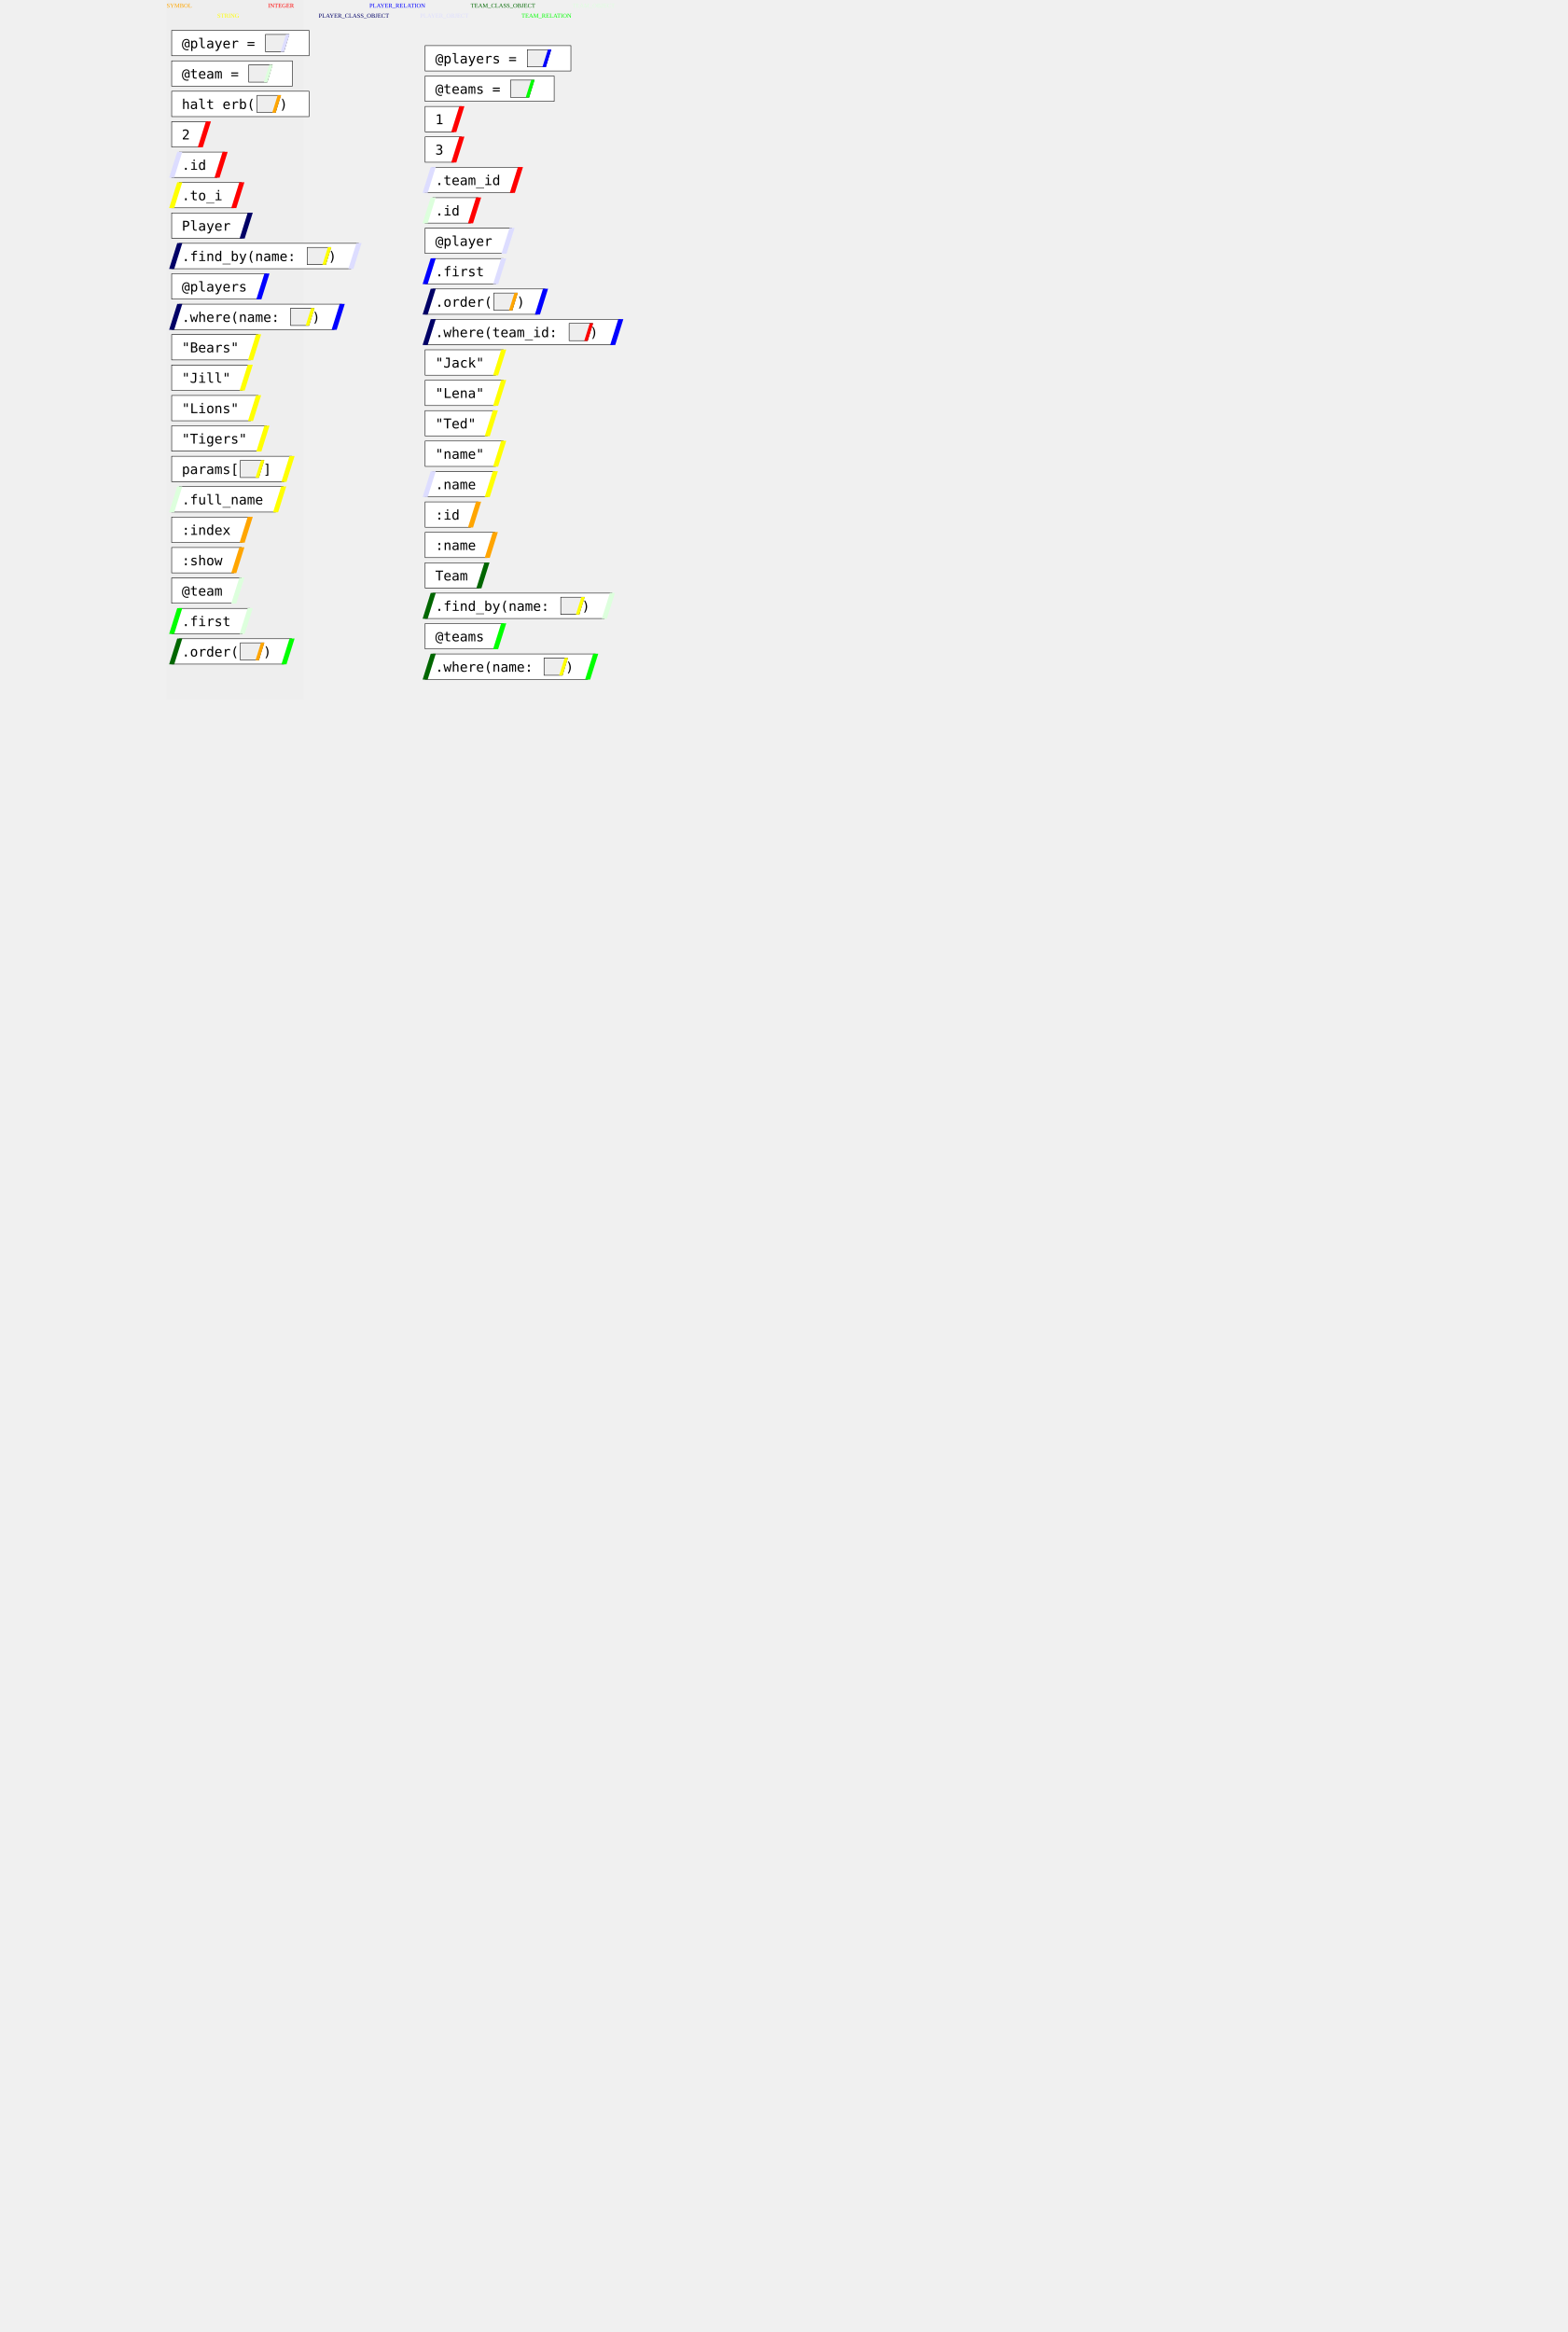
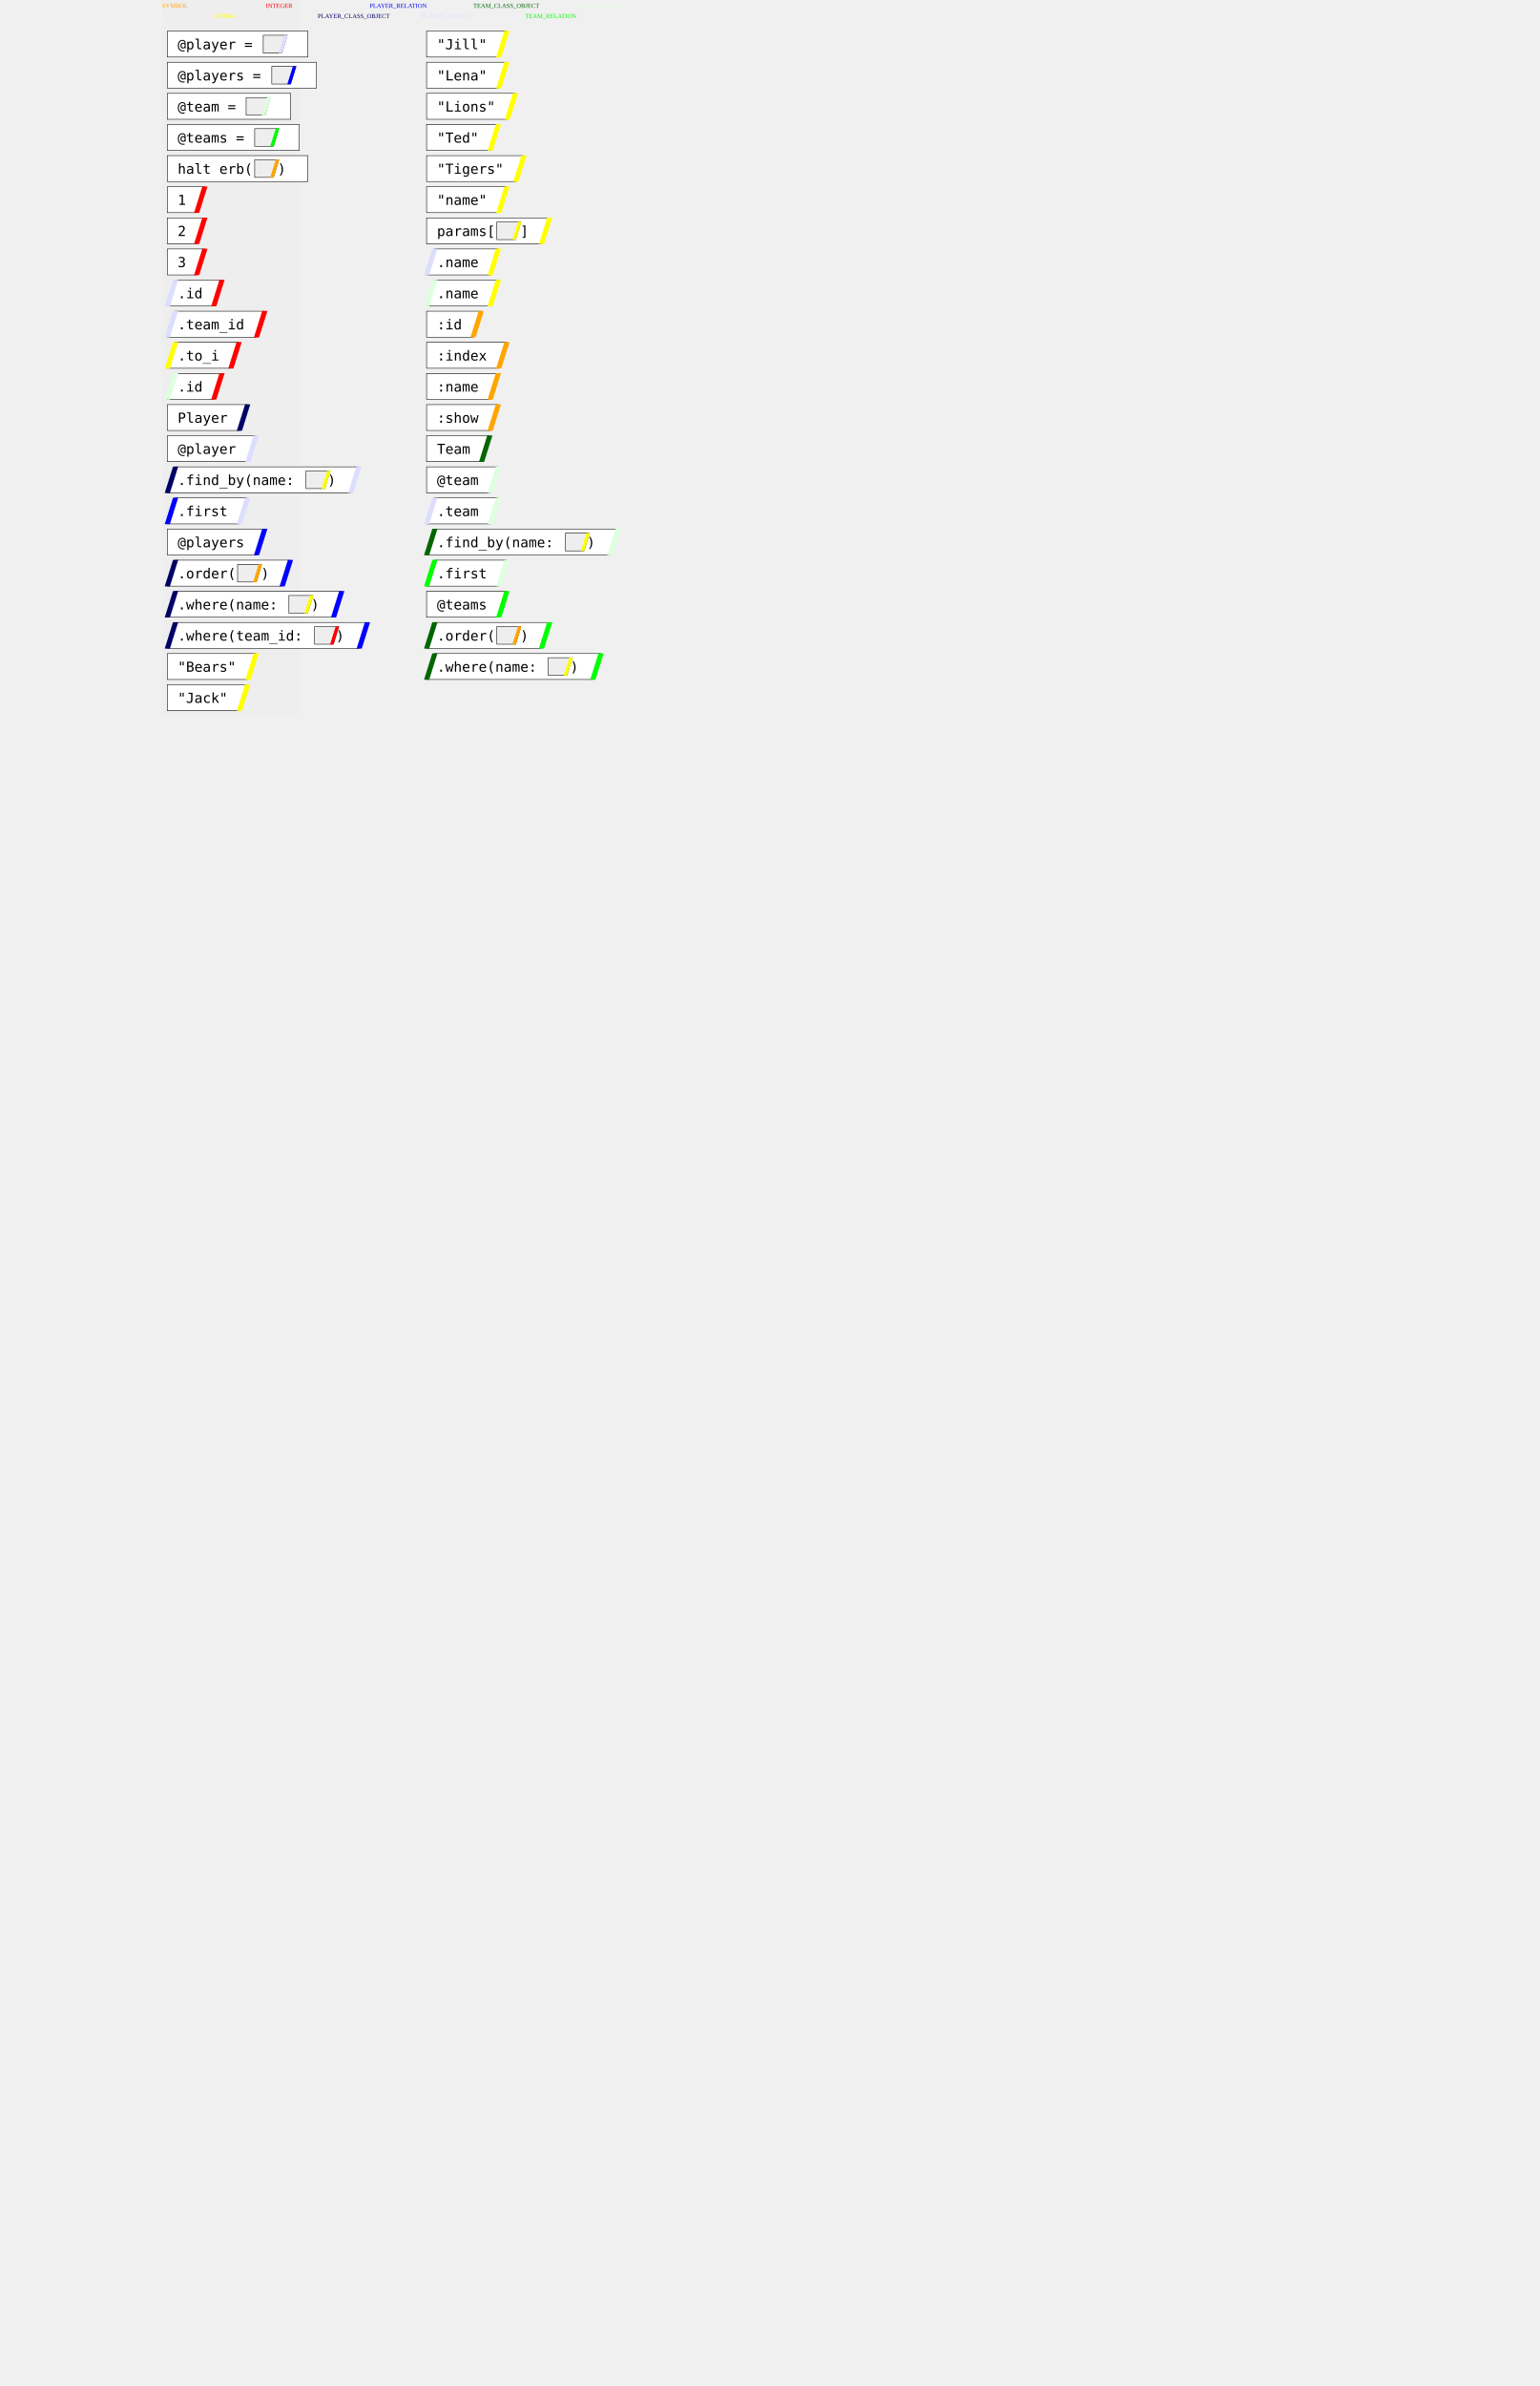
<svg xmlns="http://www.w3.org/2000/svg" version="1.1" transform="scale(0.3 0.3)" width="100%" height="1380.0">
  <style>

      .draggable {
        cursor: move;
      }
      .word {
        font-family: monospace;
        font-size: 20pt;
      }
  </style>
  <rect x="0" y="0" width="100%" height="100%" fill="#eee" />
  <g transform="translate(10 60.0)" class="draggable word">
    <polygon points="0,50.0 0.0,0 271.0,0 271.0,50.0" style="fill:white; stroke:black; stroke-width:1.0" />
    <text x="20.0" y="35.0">@player =    
</text>
    <g transform="translate(185.0 0)">
      <polygon points="0,8 0,42.0 36.15,42.0 46.35,8" style="fill:#eee; stroke:black; stroke-width:1.0" />
      <g transform="translate(33.25 8) scale(0.68 0.68)">
        <polygon points="-5,50.5 11.0,-0.5 21.0,-0.5 5,50.5" style="fill:#ddf" />
      </g>
    </g>
  </g>
-   <g transform="translate(510 90.0)" class="draggable word">
+   <g transform="translate(10 120.0)" class="draggable word">
    <polygon points="0,50.0 0.0,0 287.5,0 287.5,50.0" style="fill:white; stroke:black; stroke-width:1.0" />
    <text x="20.0" y="35.0">@players =    
</text>
    <g transform="translate(201.5 0)">
      <polygon points="0,8 0,42.0 36.15,42.0 46.35,8" style="fill:#eee; stroke:black; stroke-width:1.0" />
      <g transform="translate(33.25 8) scale(0.68 0.68)">
        <polygon points="-5,50.5 11.0,-0.5 21.0,-0.5 5,50.5" style="fill:#00f" />
      </g>
    </g>
  </g>
-   <g transform="translate(10 120.0)" class="draggable word">
+   <g transform="translate(10 180.0)" class="draggable word">
    <polygon points="0,50.0 0.0,0 238.0,0 238.0,50.0" style="fill:white; stroke:black; stroke-width:1.0" />
    <text x="20.0" y="35.0">@team =    
</text>
    <g transform="translate(152.0 0)">
      <polygon points="0,8 0,42.0 36.15,42.0 46.35,8" style="fill:#eee; stroke:black; stroke-width:1.0" />
      <g transform="translate(33.25 8) scale(0.68 0.68)">
        <polygon points="-5,50.5 11.0,-0.5 21.0,-0.5 5,50.5" style="fill:#dfd" />
      </g>
    </g>
  </g>
-   <g transform="translate(510 150.0)" class="draggable word">
+   <g transform="translate(10 240.0)" class="draggable word">
    <polygon points="0,50.0 0.0,0 254.5,0 254.5,50.0" style="fill:white; stroke:black; stroke-width:1.0" />
    <text x="20.0" y="35.0">@teams =    
</text>
    <g transform="translate(168.5 0)">
      <polygon points="0,8 0,42.0 36.15,42.0 46.35,8" style="fill:#eee; stroke:black; stroke-width:1.0" />
      <g transform="translate(33.25 8) scale(0.68 0.68)">
        <polygon points="-5,50.5 11.0,-0.5 21.0,-0.5 5,50.5" style="fill:#0f0" />
      </g>
    </g>
  </g>
-   <g transform="translate(10 180.0)" class="draggable word">
+   <g transform="translate(10 300.0)" class="draggable word">
    <polygon points="0,50.0 0.0,0 271.0,0 271.0,50.0" style="fill:white; stroke:black; stroke-width:1.0" />
    <text x="20.0" y="35.0">halt erb(   )
</text>
    <g transform="translate(168.5 0)">
      <polygon points="0,8 0,42.0 36.15,42.0 46.35,8" style="fill:#eee; stroke:black; stroke-width:1.0" />
      <g transform="translate(33.25 8) scale(0.68 0.68)">
        <polygon points="-5,50.5 11.0,-0.5 21.0,-0.5 5,50.5" style="fill:orange" />
      </g>
    </g>
  </g>
-   <g transform="translate(510 210.0)" class="draggable word">
+   <g transform="translate(10 360.0)" class="draggable word">
    <polygon points="0,50.0 0.0,0 71.5,0 56.5,50.0" style="fill:white; stroke:black; stroke-width:1.0" />
    <g transform="translate(56.5 0)">
      <polygon points="-5,50.5 11.0,-0.5 21.0,-0.5 5,50.5" style="fill:red" />
    </g>
    <text x="20.0" y="35.0">1</text>
  </g>
-   <g transform="translate(10 240.0)" class="draggable word">
+   <g transform="translate(10 420.0)" class="draggable word">
    <polygon points="0,50.0 0.0,0 71.5,0 56.5,50.0" style="fill:white; stroke:black; stroke-width:1.0" />
    <g transform="translate(56.5 0)">
      <polygon points="-5,50.5 11.0,-0.5 21.0,-0.5 5,50.5" style="fill:red" />
    </g>
    <text x="20.0" y="35.0">2</text>
  </g>
-   <g transform="translate(510 270.0)" class="draggable word">
+   <g transform="translate(10 480.0)" class="draggable word">
    <polygon points="0,50.0 0.0,0 71.5,0 56.5,50.0" style="fill:white; stroke:black; stroke-width:1.0" />
    <g transform="translate(56.5 0)">
      <polygon points="-5,50.5 11.0,-0.5 21.0,-0.5 5,50.5" style="fill:red" />
    </g>
    <text x="20.0" y="35.0">3</text>
  </g>
-   <g transform="translate(10 300.0)" class="draggable word">
+   <g transform="translate(10 540.0)" class="draggable word">
    <polygon points="0,50.0 15.0,0 104.5,0 89.5,50.0" style="fill:white; stroke:black; stroke-width:1.0" />
    <polygon points="-5,50.5 11.0,-0.5 21.0,-0.5 5,50.5" style="fill:#ddf" />
    <g transform="translate(89.5 0)">
      <polygon points="-5,50.5 11.0,-0.5 21.0,-0.5 5,50.5" style="fill:red" />
    </g>
    <text x="20.0" y="35.0">.id</text>
  </g>
-   <g transform="translate(510 330.0)" class="draggable word">
+   <g transform="translate(10 600.0)" class="draggable word">
    <polygon points="0,50.0 15.0,0 187.0,0 172.0,50.0" style="fill:white; stroke:black; stroke-width:1.0" />
    <polygon points="-5,50.5 11.0,-0.5 21.0,-0.5 5,50.5" style="fill:#ddf" />
    <g transform="translate(172.0 0)">
      <polygon points="-5,50.5 11.0,-0.5 21.0,-0.5 5,50.5" style="fill:red" />
    </g>
    <text x="20.0" y="35.0">.team_id</text>
  </g>
-   <g transform="translate(10 360.0)" class="draggable word">
+   <g transform="translate(10 660.0)" class="draggable word">
    <polygon points="0,50.0 15.0,0 137.5,0 122.5,50.0" style="fill:white; stroke:black; stroke-width:1.0" />
    <polygon points="-5,50.5 11.0,-0.5 21.0,-0.5 5,50.5" style="fill:yellow" />
    <g transform="translate(122.5 0)">
      <polygon points="-5,50.5 11.0,-0.5 21.0,-0.5 5,50.5" style="fill:red" />
    </g>
    <text x="20.0" y="35.0">.to_i</text>
  </g>
-   <g transform="translate(510 390.0)" class="draggable word">
+   <g transform="translate(10 720.0)" class="draggable word">
    <polygon points="0,50.0 15.0,0 104.5,0 89.5,50.0" style="fill:white; stroke:black; stroke-width:1.0" />
    <polygon points="-5,50.5 11.0,-0.5 21.0,-0.5 5,50.5" style="fill:#dfd" />
    <g transform="translate(89.5 0)">
      <polygon points="-5,50.5 11.0,-0.5 21.0,-0.5 5,50.5" style="fill:red" />
    </g>
    <text x="20.0" y="35.0">.id</text>
  </g>
-   <g transform="translate(10 420.0)" class="draggable word">
+   <g transform="translate(10 780.0)" class="draggable word">
    <polygon points="0,50.0 0.0,0 154.0,0 139.0,50.0" style="fill:white; stroke:black; stroke-width:1.0" />
    <g transform="translate(139.0 0)">
      <polygon points="-5,50.5 11.0,-0.5 21.0,-0.5 5,50.5" style="fill:#006" />
    </g>
    <text x="20.0" y="35.0">Player</text>
  </g>
-   <g transform="translate(510 450.0)" class="draggable word">
+   <g transform="translate(10 840.0)" class="draggable word">
    <polygon points="0,50.0 0.0,0 170.5,0 155.5,50.0" style="fill:white; stroke:black; stroke-width:1.0" />
    <g transform="translate(155.5 0)">
      <polygon points="-5,50.5 11.0,-0.5 21.0,-0.5 5,50.5" style="fill:#ddf" />
    </g>
    <text x="20.0" y="35.0">@player</text>
  </g>
-   <g transform="translate(10 480.0)" class="draggable word">
+   <g transform="translate(10 900.0)" class="draggable word">
    <polygon points="0,50.0 15.0,0 368.5,0 353.5,50.0" style="fill:white; stroke:black; stroke-width:1.0" />
    <polygon points="-5,50.5 11.0,-0.5 21.0,-0.5 5,50.5" style="fill:#006" />
    <g transform="translate(353.5 0)">
      <polygon points="-5,50.5 11.0,-0.5 21.0,-0.5 5,50.5" style="fill:#ddf" />
    </g>
    <text x="20.0" y="35.0">.find_by(name:    )</text>
    <g transform="translate(267.5 0)">
      <polygon points="0,8 0,42.0 36.15,42.0 46.35,8" style="fill:#eee; stroke:black; stroke-width:1.0" />
      <g transform="translate(33.25 8) scale(0.68 0.68)">
        <polygon points="-5,50.5 11.0,-0.5 21.0,-0.5 5,50.5" style="fill:yellow" />
      </g>
    </g>
  </g>
-   <g transform="translate(510 510.0)" class="draggable word">
+   <g transform="translate(10 960.0)" class="draggable word">
    <polygon points="0,50.0 15.0,0 154.0,0 139.0,50.0" style="fill:white; stroke:black; stroke-width:1.0" />
    <polygon points="-5,50.5 11.0,-0.5 21.0,-0.5 5,50.5" style="fill:#00f" />
    <g transform="translate(139.0 0)">
      <polygon points="-5,50.5 11.0,-0.5 21.0,-0.5 5,50.5" style="fill:#ddf" />
    </g>
    <text x="20.0" y="35.0">.first</text>
  </g>
-   <g transform="translate(10 540.0)" class="draggable word">
+   <g transform="translate(10 1020.0)" class="draggable word">
    <polygon points="0,50.0 0.0,0 187.0,0 172.0,50.0" style="fill:white; stroke:black; stroke-width:1.0" />
    <g transform="translate(172.0 0)">
      <polygon points="-5,50.5 11.0,-0.5 21.0,-0.5 5,50.5" style="fill:#00f" />
    </g>
    <text x="20.0" y="35.0">@players</text>
  </g>
-   <g transform="translate(510 570.0)" class="draggable word">
+   <g transform="translate(10 1080.0)" class="draggable word">
    <polygon points="0,50.0 15.0,0 236.5,0 221.5,50.0" style="fill:white; stroke:black; stroke-width:1.0" />
    <polygon points="-5,50.5 11.0,-0.5 21.0,-0.5 5,50.5" style="fill:#006" />
    <g transform="translate(221.5 0)">
      <polygon points="-5,50.5 11.0,-0.5 21.0,-0.5 5,50.5" style="fill:#00f" />
    </g>
    <text x="20.0" y="35.0">.order(   )</text>
    <g transform="translate(135.5 0)">
      <polygon points="0,8 0,42.0 36.15,42.0 46.35,8" style="fill:#eee; stroke:black; stroke-width:1.0" />
      <g transform="translate(33.25 8) scale(0.68 0.68)">
        <polygon points="-5,50.5 11.0,-0.5 21.0,-0.5 5,50.5" style="fill:orange" />
      </g>
    </g>
  </g>
-   <g transform="translate(10 600.0)" class="draggable word">
+   <g transform="translate(10 1140.0)" class="draggable word">
    <polygon points="0,50.0 15.0,0 335.5,0 320.5,50.0" style="fill:white; stroke:black; stroke-width:1.0" />
    <polygon points="-5,50.5 11.0,-0.5 21.0,-0.5 5,50.5" style="fill:#006" />
    <g transform="translate(320.5 0)">
      <polygon points="-5,50.5 11.0,-0.5 21.0,-0.5 5,50.5" style="fill:#00f" />
    </g>
    <text x="20.0" y="35.0">.where(name:    )</text>
    <g transform="translate(234.5 0)">
      <polygon points="0,8 0,42.0 36.15,42.0 46.35,8" style="fill:#eee; stroke:black; stroke-width:1.0" />
      <g transform="translate(33.25 8) scale(0.68 0.68)">
        <polygon points="-5,50.5 11.0,-0.5 21.0,-0.5 5,50.5" style="fill:yellow" />
      </g>
    </g>
  </g>
-   <g transform="translate(510 630.0)" class="draggable word">
+   <g transform="translate(10 1200.0)" class="draggable word">
    <polygon points="0,50.0 15.0,0 385.0,0 370.0,50.0" style="fill:white; stroke:black; stroke-width:1.0" />
    <polygon points="-5,50.5 11.0,-0.5 21.0,-0.5 5,50.5" style="fill:#006" />
    <g transform="translate(370.0 0)">
      <polygon points="-5,50.5 11.0,-0.5 21.0,-0.5 5,50.5" style="fill:#00f" />
    </g>
    <text x="20.0" y="35.0">.where(team_id:    )</text>
    <g transform="translate(284.0 0)">
      <polygon points="0,8 0,42.0 36.15,42.0 46.35,8" style="fill:#eee; stroke:black; stroke-width:1.0" />
      <g transform="translate(33.25 8) scale(0.68 0.68)">
        <polygon points="-5,50.5 11.0,-0.5 21.0,-0.5 5,50.5" style="fill:red" />
      </g>
    </g>
  </g>
-   <g transform="translate(10 660.0)" class="draggable word">
+   <g transform="translate(10 1260.0)" class="draggable word">
    <polygon points="0,50.0 0.0,0 170.5,0 155.5,50.0" style="fill:white; stroke:black; stroke-width:1.0" />
    <g transform="translate(155.5 0)">
      <polygon points="-5,50.5 11.0,-0.5 21.0,-0.5 5,50.5" style="fill:yellow" />
    </g>
    <text x="20.0" y="35.0">"Bears"</text>
  </g>
-   <g transform="translate(510 690.0)" class="draggable word">
+   <g transform="translate(10 1320.0)" class="draggable word">
    <polygon points="0,50.0 0.0,0 154.0,0 139.0,50.0" style="fill:white; stroke:black; stroke-width:1.0" />
    <g transform="translate(139.0 0)">
      <polygon points="-5,50.5 11.0,-0.5 21.0,-0.5 5,50.5" style="fill:yellow" />
    </g>
    <text x="20.0" y="35.0">"Jack"</text>
  </g>
-   <g transform="translate(10 720.0)" class="draggable word">
+   <g transform="translate(510 60.0)" class="draggable word">
    <polygon points="0,50.0 0.0,0 154.0,0 139.0,50.0" style="fill:white; stroke:black; stroke-width:1.0" />
    <g transform="translate(139.0 0)">
      <polygon points="-5,50.5 11.0,-0.5 21.0,-0.5 5,50.5" style="fill:yellow" />
    </g>
    <text x="20.0" y="35.0">"Jill"</text>
  </g>
-   <g transform="translate(510 750.0)" class="draggable word">
+   <g transform="translate(510 120.0)" class="draggable word">
    <polygon points="0,50.0 0.0,0 154.0,0 139.0,50.0" style="fill:white; stroke:black; stroke-width:1.0" />
    <g transform="translate(139.0 0)">
      <polygon points="-5,50.5 11.0,-0.5 21.0,-0.5 5,50.5" style="fill:yellow" />
    </g>
    <text x="20.0" y="35.0">"Lena"</text>
  </g>
-   <g transform="translate(10 780.0)" class="draggable word">
+   <g transform="translate(510 180.0)" class="draggable word">
    <polygon points="0,50.0 0.0,0 170.5,0 155.5,50.0" style="fill:white; stroke:black; stroke-width:1.0" />
    <g transform="translate(155.5 0)">
      <polygon points="-5,50.5 11.0,-0.5 21.0,-0.5 5,50.5" style="fill:yellow" />
    </g>
    <text x="20.0" y="35.0">"Lions"</text>
  </g>
-   <g transform="translate(510 810.0)" class="draggable word">
+   <g transform="translate(510 240.0)" class="draggable word">
    <polygon points="0,50.0 0.0,0 137.5,0 122.5,50.0" style="fill:white; stroke:black; stroke-width:1.0" />
    <g transform="translate(122.5 0)">
      <polygon points="-5,50.5 11.0,-0.5 21.0,-0.5 5,50.5" style="fill:yellow" />
    </g>
    <text x="20.0" y="35.0">"Ted"</text>
  </g>
-   <g transform="translate(10 840.0)" class="draggable word">
+   <g transform="translate(510 300.0)" class="draggable word">
    <polygon points="0,50.0 0.0,0 187.0,0 172.0,50.0" style="fill:white; stroke:black; stroke-width:1.0" />
    <g transform="translate(172.0 0)">
      <polygon points="-5,50.5 11.0,-0.5 21.0,-0.5 5,50.5" style="fill:yellow" />
    </g>
    <text x="20.0" y="35.0">"Tigers"</text>
  </g>
-   <g transform="translate(510 870.0)" class="draggable word">
+   <g transform="translate(510 360.0)" class="draggable word">
    <polygon points="0,50.0 0.0,0 154.0,0 139.0,50.0" style="fill:white; stroke:black; stroke-width:1.0" />
    <g transform="translate(139.0 0)">
      <polygon points="-5,50.5 11.0,-0.5 21.0,-0.5 5,50.5" style="fill:yellow" />
    </g>
    <text x="20.0" y="35.0">"name"</text>
  </g>
-   <g transform="translate(10 900.0)" class="draggable word">
+   <g transform="translate(510 420.0)" class="draggable word">
    <polygon points="0,50.0 0.0,0 236.5,0 221.5,50.0" style="fill:white; stroke:black; stroke-width:1.0" />
    <g transform="translate(221.5 0)">
      <polygon points="-5,50.5 11.0,-0.5 21.0,-0.5 5,50.5" style="fill:yellow" />
    </g>
    <text x="20.0" y="35.0">params[   ]</text>
    <g transform="translate(135.5 0)">
      <polygon points="0,8 0,42.0 36.15,42.0 46.35,8" style="fill:#eee; stroke:black; stroke-width:1.0" />
      <g transform="translate(33.25 8) scale(0.68 0.68)">
        <polygon points="-5,50.5 11.0,-0.5 21.0,-0.5 5,50.5" style="fill:yellow" />
      </g>
    </g>
  </g>
-   <g transform="translate(510 930.0)" class="draggable word">
+   <g transform="translate(510 480.0)" class="draggable word">
    <polygon points="0,50.0 15.0,0 137.5,0 122.5,50.0" style="fill:white; stroke:black; stroke-width:1.0" />
    <polygon points="-5,50.5 11.0,-0.5 21.0,-0.5 5,50.5" style="fill:#ddf" />
    <g transform="translate(122.5 0)">
      <polygon points="-5,50.5 11.0,-0.5 21.0,-0.5 5,50.5" style="fill:yellow" />
    </g>
    <text x="20.0" y="35.0">.name</text>
  </g>
-   <g transform="translate(10 960.0)" class="draggable word">
-     <polygon points="0,50.0 15.0,0 220.0,0 205.0,50.0" style="fill:white; stroke:black; stroke-width:1.0" />
+   <g transform="translate(510 540.0)" class="draggable word">
+     <polygon points="0,50.0 15.0,0 137.5,0 122.5,50.0" style="fill:white; stroke:black; stroke-width:1.0" />
    <polygon points="-5,50.5 11.0,-0.5 21.0,-0.5 5,50.5" style="fill:#dfd" />
-     <g transform="translate(205.0 0)">
-       <polygon points="-5,50.5 11.0,-0.5 21.0,-0.5 5,50.5" style="fill:yellow" />
-     </g>
-     <text x="20.0" y="35.0">.full_name</text>
-   </g>
-   <g transform="translate(510 990.0)" class="draggable word">
+     <g transform="translate(122.5 0)">
+       <polygon points="-5,50.5 11.0,-0.5 21.0,-0.5 5,50.5" style="fill:yellow" />
+     </g>
+     <text x="20.0" y="35.0">.name</text>
+   </g>
+   <g transform="translate(510 600.0)" class="draggable word">
    <polygon points="0,50.0 0.0,0 104.5,0 89.5,50.0" style="fill:white; stroke:black; stroke-width:1.0" />
    <g transform="translate(89.5 0)">
      <polygon points="-5,50.5 11.0,-0.5 21.0,-0.5 5,50.5" style="fill:orange" />
    </g>
    <text x="20.0" y="35.0">:id</text>
  </g>
-   <g transform="translate(10 1020.0)" class="draggable word">
+   <g transform="translate(510 660.0)" class="draggable word">
    <polygon points="0,50.0 0.0,0 154.0,0 139.0,50.0" style="fill:white; stroke:black; stroke-width:1.0" />
    <g transform="translate(139.0 0)">
      <polygon points="-5,50.5 11.0,-0.5 21.0,-0.5 5,50.5" style="fill:orange" />
    </g>
    <text x="20.0" y="35.0">:index</text>
  </g>
-   <g transform="translate(510 1050.0)" class="draggable word">
+   <g transform="translate(510 720.0)" class="draggable word">
    <polygon points="0,50.0 0.0,0 137.5,0 122.5,50.0" style="fill:white; stroke:black; stroke-width:1.0" />
    <g transform="translate(122.5 0)">
      <polygon points="-5,50.5 11.0,-0.5 21.0,-0.5 5,50.5" style="fill:orange" />
    </g>
    <text x="20.0" y="35.0">:name</text>
  </g>
-   <g transform="translate(10 1080.0)" class="draggable word">
+   <g transform="translate(510 780.0)" class="draggable word">
    <polygon points="0,50.0 0.0,0 137.5,0 122.5,50.0" style="fill:white; stroke:black; stroke-width:1.0" />
    <g transform="translate(122.5 0)">
      <polygon points="-5,50.5 11.0,-0.5 21.0,-0.5 5,50.5" style="fill:orange" />
    </g>
    <text x="20.0" y="35.0">:show</text>
  </g>
-   <g transform="translate(510 1110.0)" class="draggable word">
+   <g transform="translate(510 840.0)" class="draggable word">
    <polygon points="0,50.0 0.0,0 121.0,0 106.0,50.0" style="fill:white; stroke:black; stroke-width:1.0" />
    <g transform="translate(106.0 0)">
      <polygon points="-5,50.5 11.0,-0.5 21.0,-0.5 5,50.5" style="fill:#060" />
    </g>
    <text x="20.0" y="35.0">Team</text>
  </g>
-   <g transform="translate(10 1140.0)" class="draggable word">
+   <g transform="translate(510 900.0)" class="draggable word">
    <polygon points="0,50.0 0.0,0 137.5,0 122.5,50.0" style="fill:white; stroke:black; stroke-width:1.0" />
    <g transform="translate(122.5 0)">
      <polygon points="-5,50.5 11.0,-0.5 21.0,-0.5 5,50.5" style="fill:#dfd" />
    </g>
    <text x="20.0" y="35.0">@team</text>
  </g>
-   <g transform="translate(510 1170.0)" class="draggable word">
+   <g transform="translate(510 960.0)" class="draggable word">
+     <polygon points="0,50.0 15.0,0 137.5,0 122.5,50.0" style="fill:white; stroke:black; stroke-width:1.0" />
+     <polygon points="-5,50.5 11.0,-0.5 21.0,-0.5 5,50.5" style="fill:#ddf" />
+     <g transform="translate(122.5 0)">
+       <polygon points="-5,50.5 11.0,-0.5 21.0,-0.5 5,50.5" style="fill:#dfd" />
+     </g>
+     <text x="20.0" y="35.0">.team</text>
+   </g>
+   <g transform="translate(510 1020.0)" class="draggable word">
    <polygon points="0,50.0 15.0,0 368.5,0 353.5,50.0" style="fill:white; stroke:black; stroke-width:1.0" />
    <polygon points="-5,50.5 11.0,-0.5 21.0,-0.5 5,50.5" style="fill:#060" />
    <g transform="translate(353.5 0)">
      <polygon points="-5,50.5 11.0,-0.5 21.0,-0.5 5,50.5" style="fill:#dfd" />
    </g>
    <text x="20.0" y="35.0">.find_by(name:    )</text>
    <g transform="translate(267.5 0)">
      <polygon points="0,8 0,42.0 36.15,42.0 46.35,8" style="fill:#eee; stroke:black; stroke-width:1.0" />
      <g transform="translate(33.25 8) scale(0.68 0.68)">
        <polygon points="-5,50.5 11.0,-0.5 21.0,-0.5 5,50.5" style="fill:yellow" />
      </g>
    </g>
  </g>
-   <g transform="translate(10 1200.0)" class="draggable word">
+   <g transform="translate(510 1080.0)" class="draggable word">
    <polygon points="0,50.0 15.0,0 154.0,0 139.0,50.0" style="fill:white; stroke:black; stroke-width:1.0" />
    <polygon points="-5,50.5 11.0,-0.5 21.0,-0.5 5,50.5" style="fill:#0f0" />
    <g transform="translate(139.0 0)">
      <polygon points="-5,50.5 11.0,-0.5 21.0,-0.5 5,50.5" style="fill:#dfd" />
    </g>
    <text x="20.0" y="35.0">.first</text>
  </g>
-   <g transform="translate(510 1230.0)" class="draggable word">
+   <g transform="translate(510 1140.0)" class="draggable word">
    <polygon points="0,50.0 0.0,0 154.0,0 139.0,50.0" style="fill:white; stroke:black; stroke-width:1.0" />
    <g transform="translate(139.0 0)">
      <polygon points="-5,50.5 11.0,-0.5 21.0,-0.5 5,50.5" style="fill:#0f0" />
    </g>
    <text x="20.0" y="35.0">@teams</text>
  </g>
-   <g transform="translate(10 1260.0)" class="draggable word">
+   <g transform="translate(510 1200.0)" class="draggable word">
    <polygon points="0,50.0 15.0,0 236.5,0 221.5,50.0" style="fill:white; stroke:black; stroke-width:1.0" />
    <polygon points="-5,50.5 11.0,-0.5 21.0,-0.5 5,50.5" style="fill:#060" />
    <g transform="translate(221.5 0)">
      <polygon points="-5,50.5 11.0,-0.5 21.0,-0.5 5,50.5" style="fill:#0f0" />
    </g>
    <text x="20.0" y="35.0">.order(   )</text>
    <g transform="translate(135.5 0)">
      <polygon points="0,8 0,42.0 36.15,42.0 46.35,8" style="fill:#eee; stroke:black; stroke-width:1.0" />
      <g transform="translate(33.25 8) scale(0.68 0.68)">
        <polygon points="-5,50.5 11.0,-0.5 21.0,-0.5 5,50.5" style="fill:orange" />
      </g>
    </g>
  </g>
-   <g transform="translate(510 1290.0)" class="draggable word">
+   <g transform="translate(510 1260.0)" class="draggable word">
    <polygon points="0,50.0 15.0,0 335.5,0 320.5,50.0" style="fill:white; stroke:black; stroke-width:1.0" />
    <polygon points="-5,50.5 11.0,-0.5 21.0,-0.5 5,50.5" style="fill:#060" />
    <g transform="translate(320.5 0)">
      <polygon points="-5,50.5 11.0,-0.5 21.0,-0.5 5,50.5" style="fill:#0f0" />
    </g>
    <text x="20.0" y="35.0">.where(name:    )</text>
    <g transform="translate(234.5 0)">
      <polygon points="0,8 0,42.0 36.15,42.0 46.35,8" style="fill:#eee; stroke:black; stroke-width:1.0" />
      <g transform="translate(33.25 8) scale(0.68 0.68)">
        <polygon points="-5,50.5 11.0,-0.5 21.0,-0.5 5,50.5" style="fill:yellow" />
      </g>
    </g>
  </g>
  <text x="0" y="15" fill="orange">SYMBOL</text>
  <text x="100" y="35" fill="yellow">STRING</text>
  <text x="200" y="15" fill="red">INTEGER</text>
  <text x="300" y="35" fill="#006">PLAYER_CLASS_OBJECT</text>
  <text x="400" y="15" fill="#00f">PLAYER_RELATION</text>
  <text x="500" y="35" fill="#ddf">PLAYER_OBJECT</text>
  <text x="600" y="15" fill="#060">TEAM_CLASS_OBJECT</text>
  <text x="700" y="35" fill="#0f0">TEAM_RELATION</text>
  <text x="800" y="15" fill="#dfd">TEAM_OBJECT</text>
</svg>
